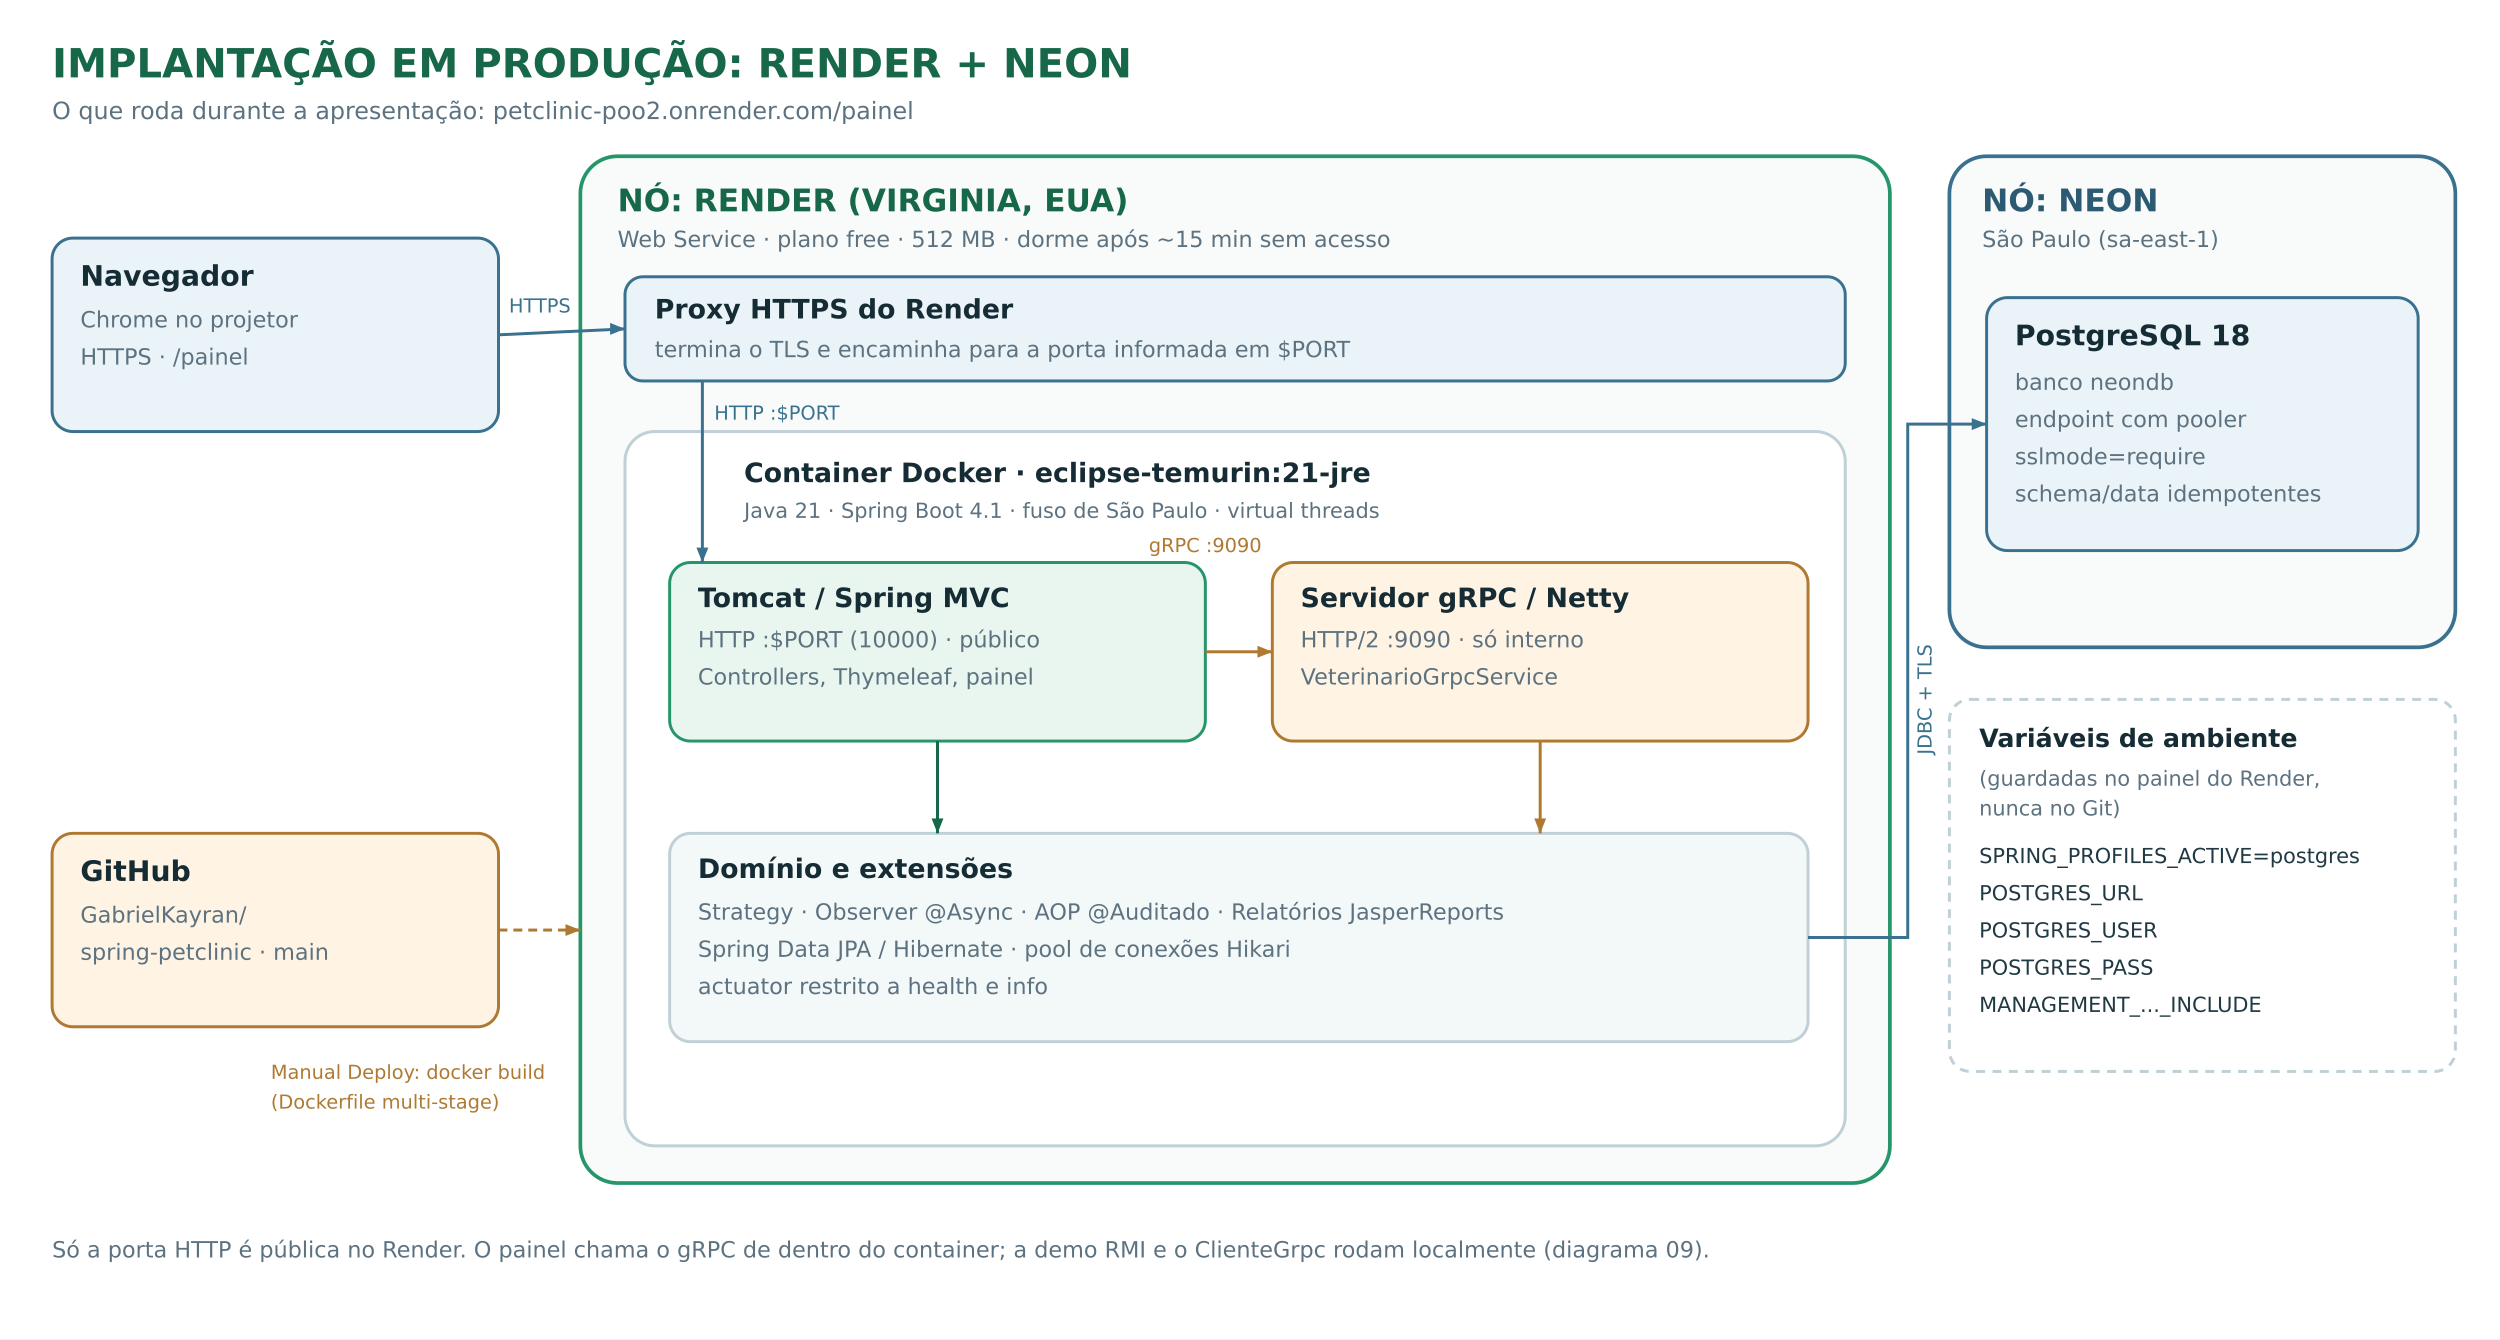
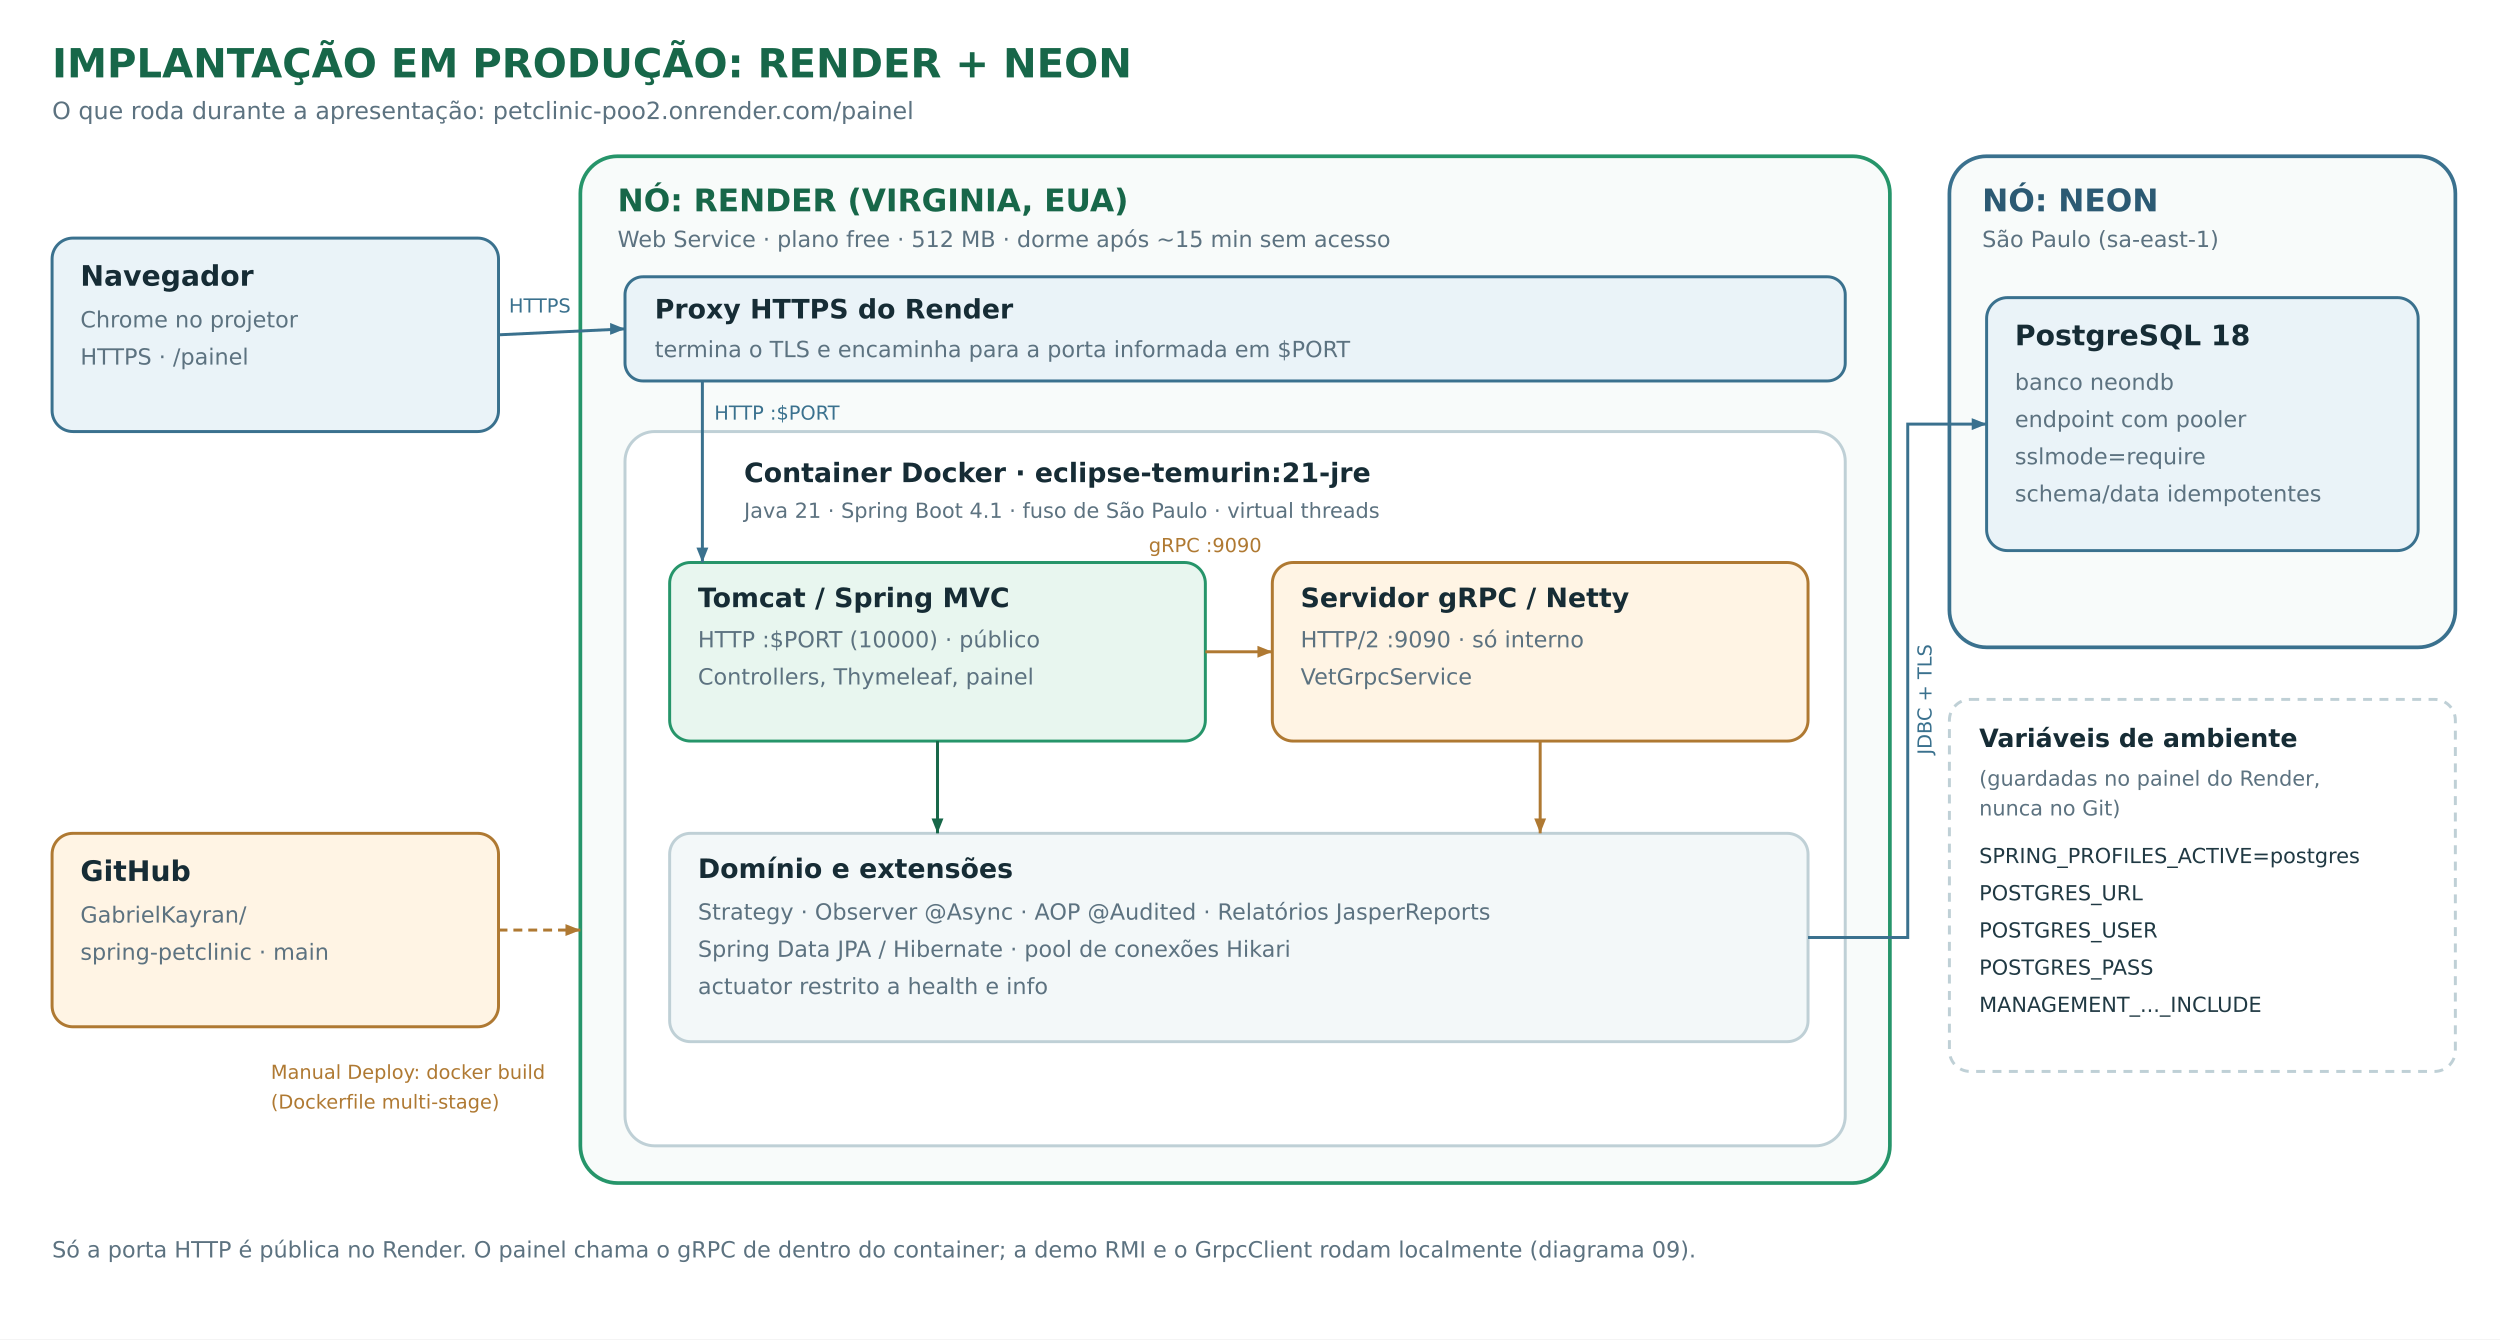
<svg xmlns="http://www.w3.org/2000/svg" baseProfile="full" height="900" version="1.1" viewBox="0 0 1680 900" width="1680">
  <defs>
    <style>text{font-family:"DejaVu Sans",Verdana,sans-serif}</style>
  </defs>
  <rect fill="white" height="900" width="1680" x="0" y="0" />
  <text fill="#176749" font-family="DejaVu Sans" font-size="27" font-weight="bold" x="35" y="52">IMPLANTAÇÃO EM PRODUÇÃO: RENDER + NEON</text>
  <text fill="#5C7280" font-family="DejaVu Sans" font-size="16" x="35" y="80">O que roda durante a apresentação: petclinic-poo2.onrender.com/painel</text>
  <rect fill="#EAF3F8" height="130" rx="14" stroke="#3A718E" stroke-width="2" width="300" x="35" y="160" />
  <text fill="#162C35" font-family="DejaVu Sans" font-size="19" font-weight="bold" x="54" y="192">Navegador</text>
  <text fill="#5C7280" font-family="DejaVu Sans" font-size="15" x="54" y="220">Chrome no projetor</text>
  <text fill="#5C7280" font-family="DejaVu Sans" font-size="15" x="54" y="245">HTTPS · /painel</text>
  <rect fill="#FFF4E4" height="130" rx="14" stroke="#AF7932" stroke-width="2" width="300" x="35" y="560" />
  <text fill="#162C35" font-family="DejaVu Sans" font-size="19" font-weight="bold" x="54" y="592">GitHub</text>
  <text fill="#5C7280" font-family="DejaVu Sans" font-size="15" x="54" y="620">GabrielKayran/</text>
  <text fill="#5C7280" font-family="DejaVu Sans" font-size="15" x="54" y="645">spring-petclinic · main</text>
  <rect fill="#F8FBFA" height="690" rx="25" stroke="#26956A" stroke-width="2.5" width="880" x="390" y="105" />
  <text fill="#176749" font-family="DejaVu Sans" font-size="21" font-weight="bold" x="415" y="142">NÓ: RENDER (VIRGINIA, EUA)</text>
  <text fill="#5C7280" font-family="DejaVu Sans" font-size="15" x="415" y="166">Web Service · plano free · 512 MB · dorme após ~15 min sem acesso</text>
  <rect fill="#EAF3F8" height="70" rx="12" stroke="#3A718E" stroke-width="2" width="820" x="420" y="186" />
  <text fill="#162C35" font-family="DejaVu Sans" font-size="18" font-weight="bold" x="440" y="214">Proxy HTTPS do Render</text>
  <text fill="#5C7280" font-family="DejaVu Sans" font-size="15" x="440" y="240">termina o TLS e encaminha para a porta informada em $PORT</text>
  <rect fill="#FFFFFF" height="480" rx="20" stroke="#BFD0D6" stroke-width="2" width="820" x="420" y="290" />
  <text fill="#162C35" font-family="DejaVu Sans" font-size="18" font-weight="bold" x="500" y="324">Container Docker · eclipse-temurin:21-jre</text>
  <text fill="#5C7280" font-family="DejaVu Sans" font-size="14" x="500" y="348">Java 21 · Spring Boot 4.1 · fuso de São Paulo · virtual threads</text>
  <rect fill="#E8F6EF" height="120" rx="14" stroke="#26956A" stroke-width="2" width="360" x="450" y="378" />
  <text fill="#162C35" font-family="DejaVu Sans" font-size="18" font-weight="bold" x="469" y="408">Tomcat / Spring MVC</text>
  <text fill="#5C7280" font-family="DejaVu Sans" font-size="15" x="469" y="435">HTTP :$PORT (10000) · público</text>
  <text fill="#5C7280" font-family="DejaVu Sans" font-size="15" x="469" y="460">Controllers, Thymeleaf, painel</text>
  <rect fill="#FFF4E4" height="120" rx="14" stroke="#AF7932" stroke-width="2" width="360" x="855" y="378" />
  <text fill="#162C35" font-family="DejaVu Sans" font-size="18" font-weight="bold" x="874" y="408">Servidor gRPC / Netty</text>
  <text fill="#5C7280" font-family="DejaVu Sans" font-size="15" x="874" y="435">HTTP/2 :9090 · só interno</text>
-   <text fill="#5C7280" font-family="DejaVu Sans" font-size="15" x="874" y="460">VeterinarioGrpcService</text>
+   <text fill="#5C7280" font-family="DejaVu Sans" font-size="15" x="874" y="460">VetGrpcService</text>
  <rect fill="#F3F8F9" height="140" rx="14" stroke="#BFD0D6" stroke-width="2" width="765" x="450" y="560" />
  <text fill="#162C35" font-family="DejaVu Sans" font-size="18" font-weight="bold" x="469" y="590">Domínio e extensões</text>
-   <text fill="#5C7280" font-family="DejaVu Sans" font-size="15" x="469" y="618">Strategy · Observer @Async · AOP @Auditado · Relatórios JasperReports</text>
+   <text fill="#5C7280" font-family="DejaVu Sans" font-size="15" x="469" y="618">Strategy · Observer @Async · AOP @Audited · Relatórios JasperReports</text>
  <text fill="#5C7280" font-family="DejaVu Sans" font-size="15" x="469" y="643">Spring Data JPA / Hibernate · pool de conexões Hikari</text>
  <text fill="#5C7280" font-family="DejaVu Sans" font-size="15" x="469" y="668">actuator restrito a health e info</text>
  <rect fill="#F8FBFA" height="330" rx="25" stroke="#3A718E" stroke-width="2.5" width="340" x="1310" y="105" />
  <text fill="#2C5A73" font-family="DejaVu Sans" font-size="21" font-weight="bold" x="1332" y="142">NÓ: NEON</text>
  <text fill="#5C7280" font-family="DejaVu Sans" font-size="15" x="1332" y="166">São Paulo (sa-east-1)</text>
  <rect fill="#EAF3F8" height="170" rx="14" stroke="#3A718E" stroke-width="2" width="290" x="1335" y="200" />
  <text fill="#162C35" font-family="DejaVu Sans" font-size="19" font-weight="bold" x="1354" y="232">PostgreSQL 18</text>
  <text fill="#5C7280" font-family="DejaVu Sans" font-size="15" x="1354" y="262">banco neondb</text>
  <text fill="#5C7280" font-family="DejaVu Sans" font-size="15" x="1354" y="287">endpoint com pooler</text>
  <text fill="#5C7280" font-family="DejaVu Sans" font-size="15" x="1354" y="312">sslmode=require</text>
  <text fill="#5C7280" font-family="DejaVu Sans" font-size="15" x="1354" y="337">schema/data idempotentes</text>
  <rect fill="#FFFFFF" height="250" rx="14" stroke="#BFD0D6" stroke-dasharray="6,5" stroke-width="2" width="340" x="1310" y="470" />
  <text fill="#162C35" font-family="DejaVu Sans" font-size="17" font-weight="bold" x="1330" y="502">Variáveis de ambiente</text>
  <text fill="#5C7280" font-family="DejaVu Sans" font-size="14" x="1330" y="528">(guardadas no painel do Render,</text>
  <text fill="#5C7280" font-family="DejaVu Sans" font-size="14" x="1330" y="548">nunca no Git)</text>
  <text fill="#203943" font-family="DejaVu Sans" font-size="14" x="1330" y="580">SPRING_PROFILES_ACTIVE=postgres</text>
  <text fill="#203943" font-family="DejaVu Sans" font-size="14" x="1330" y="605">POSTGRES_URL</text>
  <text fill="#203943" font-family="DejaVu Sans" font-size="14" x="1330" y="630">POSTGRES_USER</text>
  <text fill="#203943" font-family="DejaVu Sans" font-size="14" x="1330" y="655">POSTGRES_PASS</text>
  <text fill="#203943" font-family="DejaVu Sans" font-size="14" x="1330" y="680">MANAGEMENT_..._INCLUDE</text>
  <path d="M335,225 L420,221" fill="none" stroke="#3A718E" stroke-width="2" />
  <polygon fill="#3A718E" points="420,221 410.0,217.0 410.0,225.0" />
  <text fill="#3A718E" font-family="DejaVu Sans" font-size="13" x="342" y="210">HTTPS</text>
  <path d="M472,256 L472,378" fill="none" stroke="#3A718E" stroke-width="2" />
  <polygon fill="#3A718E" points="472,378 476.0,368.0 468.0,368.0" />
  <text fill="#3A718E" font-family="DejaVu Sans" font-size="13" x="480" y="282">HTTP :$PORT</text>
  <path d="M810,438 L855,438" fill="none" stroke="#AF7932" stroke-width="2" />
  <polygon fill="#AF7932" points="855,438 845.0,434.0 845.0,442.0" />
  <text fill="#AF7932" font-family="DejaVu Sans" font-size="13" x="772" y="371">gRPC :9090</text>
  <path d="M630,498 L630,560" fill="none" stroke="#176749" stroke-width="2" />
  <polygon fill="#176749" points="630,560 634.0,550.0 626.0,550.0" />
  <path d="M1035,498 L1035,560" fill="none" stroke="#AF7932" stroke-width="2" />
  <polygon fill="#AF7932" points="1035,560 1039.0,550.0 1031.0,550.0" />
  <path d="M1215,630 L1282,630 L1282,285 L1335,285" fill="none" stroke="#3A718E" stroke-width="2" />
  <polygon fill="#3A718E" points="1335,285 1325.0,281.0 1325.0,289.0" />
  <text fill="#3A718E" font-family="DejaVu Sans" font-size="13" text-anchor="middle" transform="translate(1298,470) rotate(-90)">JDBC + TLS</text>
  <path d="M335,625 L390,625" fill="none" stroke="#AF7932" stroke-dasharray="6,4" stroke-width="2" />
  <polygon fill="#AF7932" points="390,625 380.0,621.0 380.0,629.0" />
  <text fill="#AF7932" font-family="DejaVu Sans" font-size="13" x="182" y="725">Manual Deploy: docker build</text>
  <text fill="#AF7932" font-family="DejaVu Sans" font-size="13" x="182" y="745">(Dockerfile multi-stage)</text>
-   <text fill="#5C7280" font-family="DejaVu Sans" font-size="15" x="35" y="845">Só a porta HTTP é pública no Render. O painel chama o gRPC de dentro do container; a demo RMI e o ClienteGrpc rodam localmente (diagrama 09).</text>
+   <text fill="#5C7280" font-family="DejaVu Sans" font-size="15" x="35" y="845">Só a porta HTTP é pública no Render. O painel chama o gRPC de dentro do container; a demo RMI e o GrpcClient rodam localmente (diagrama 09).</text>
</svg>
